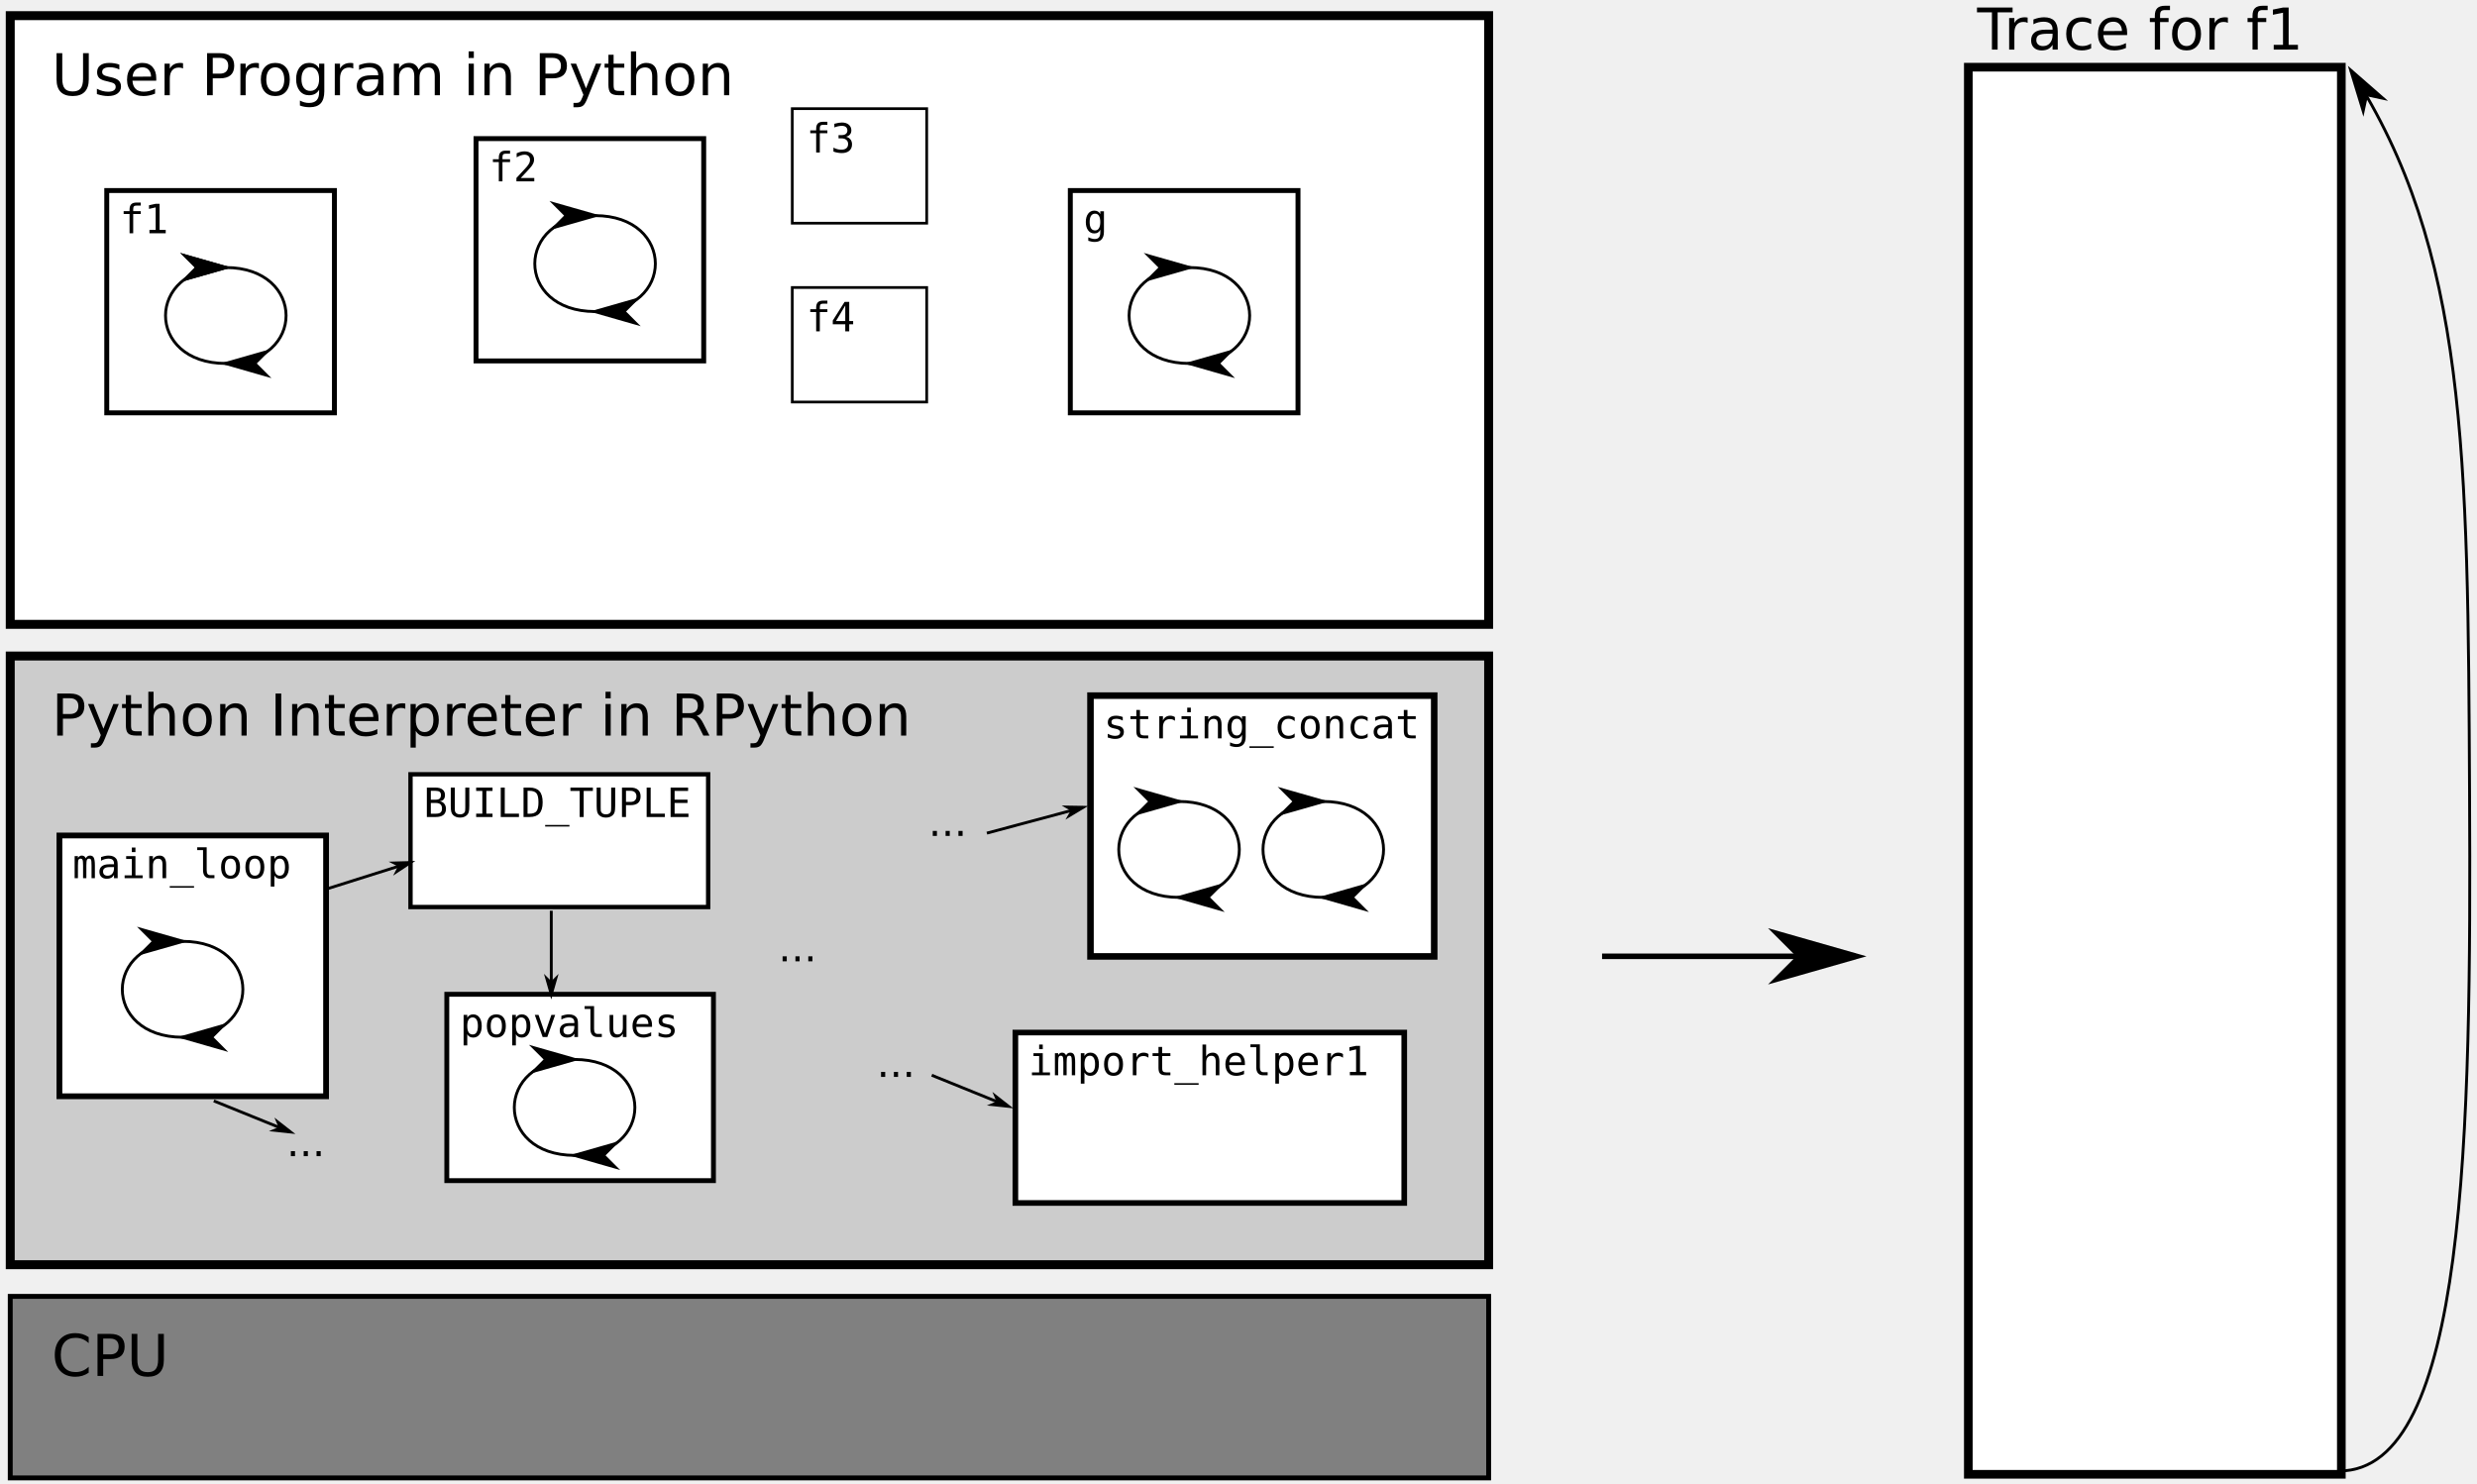
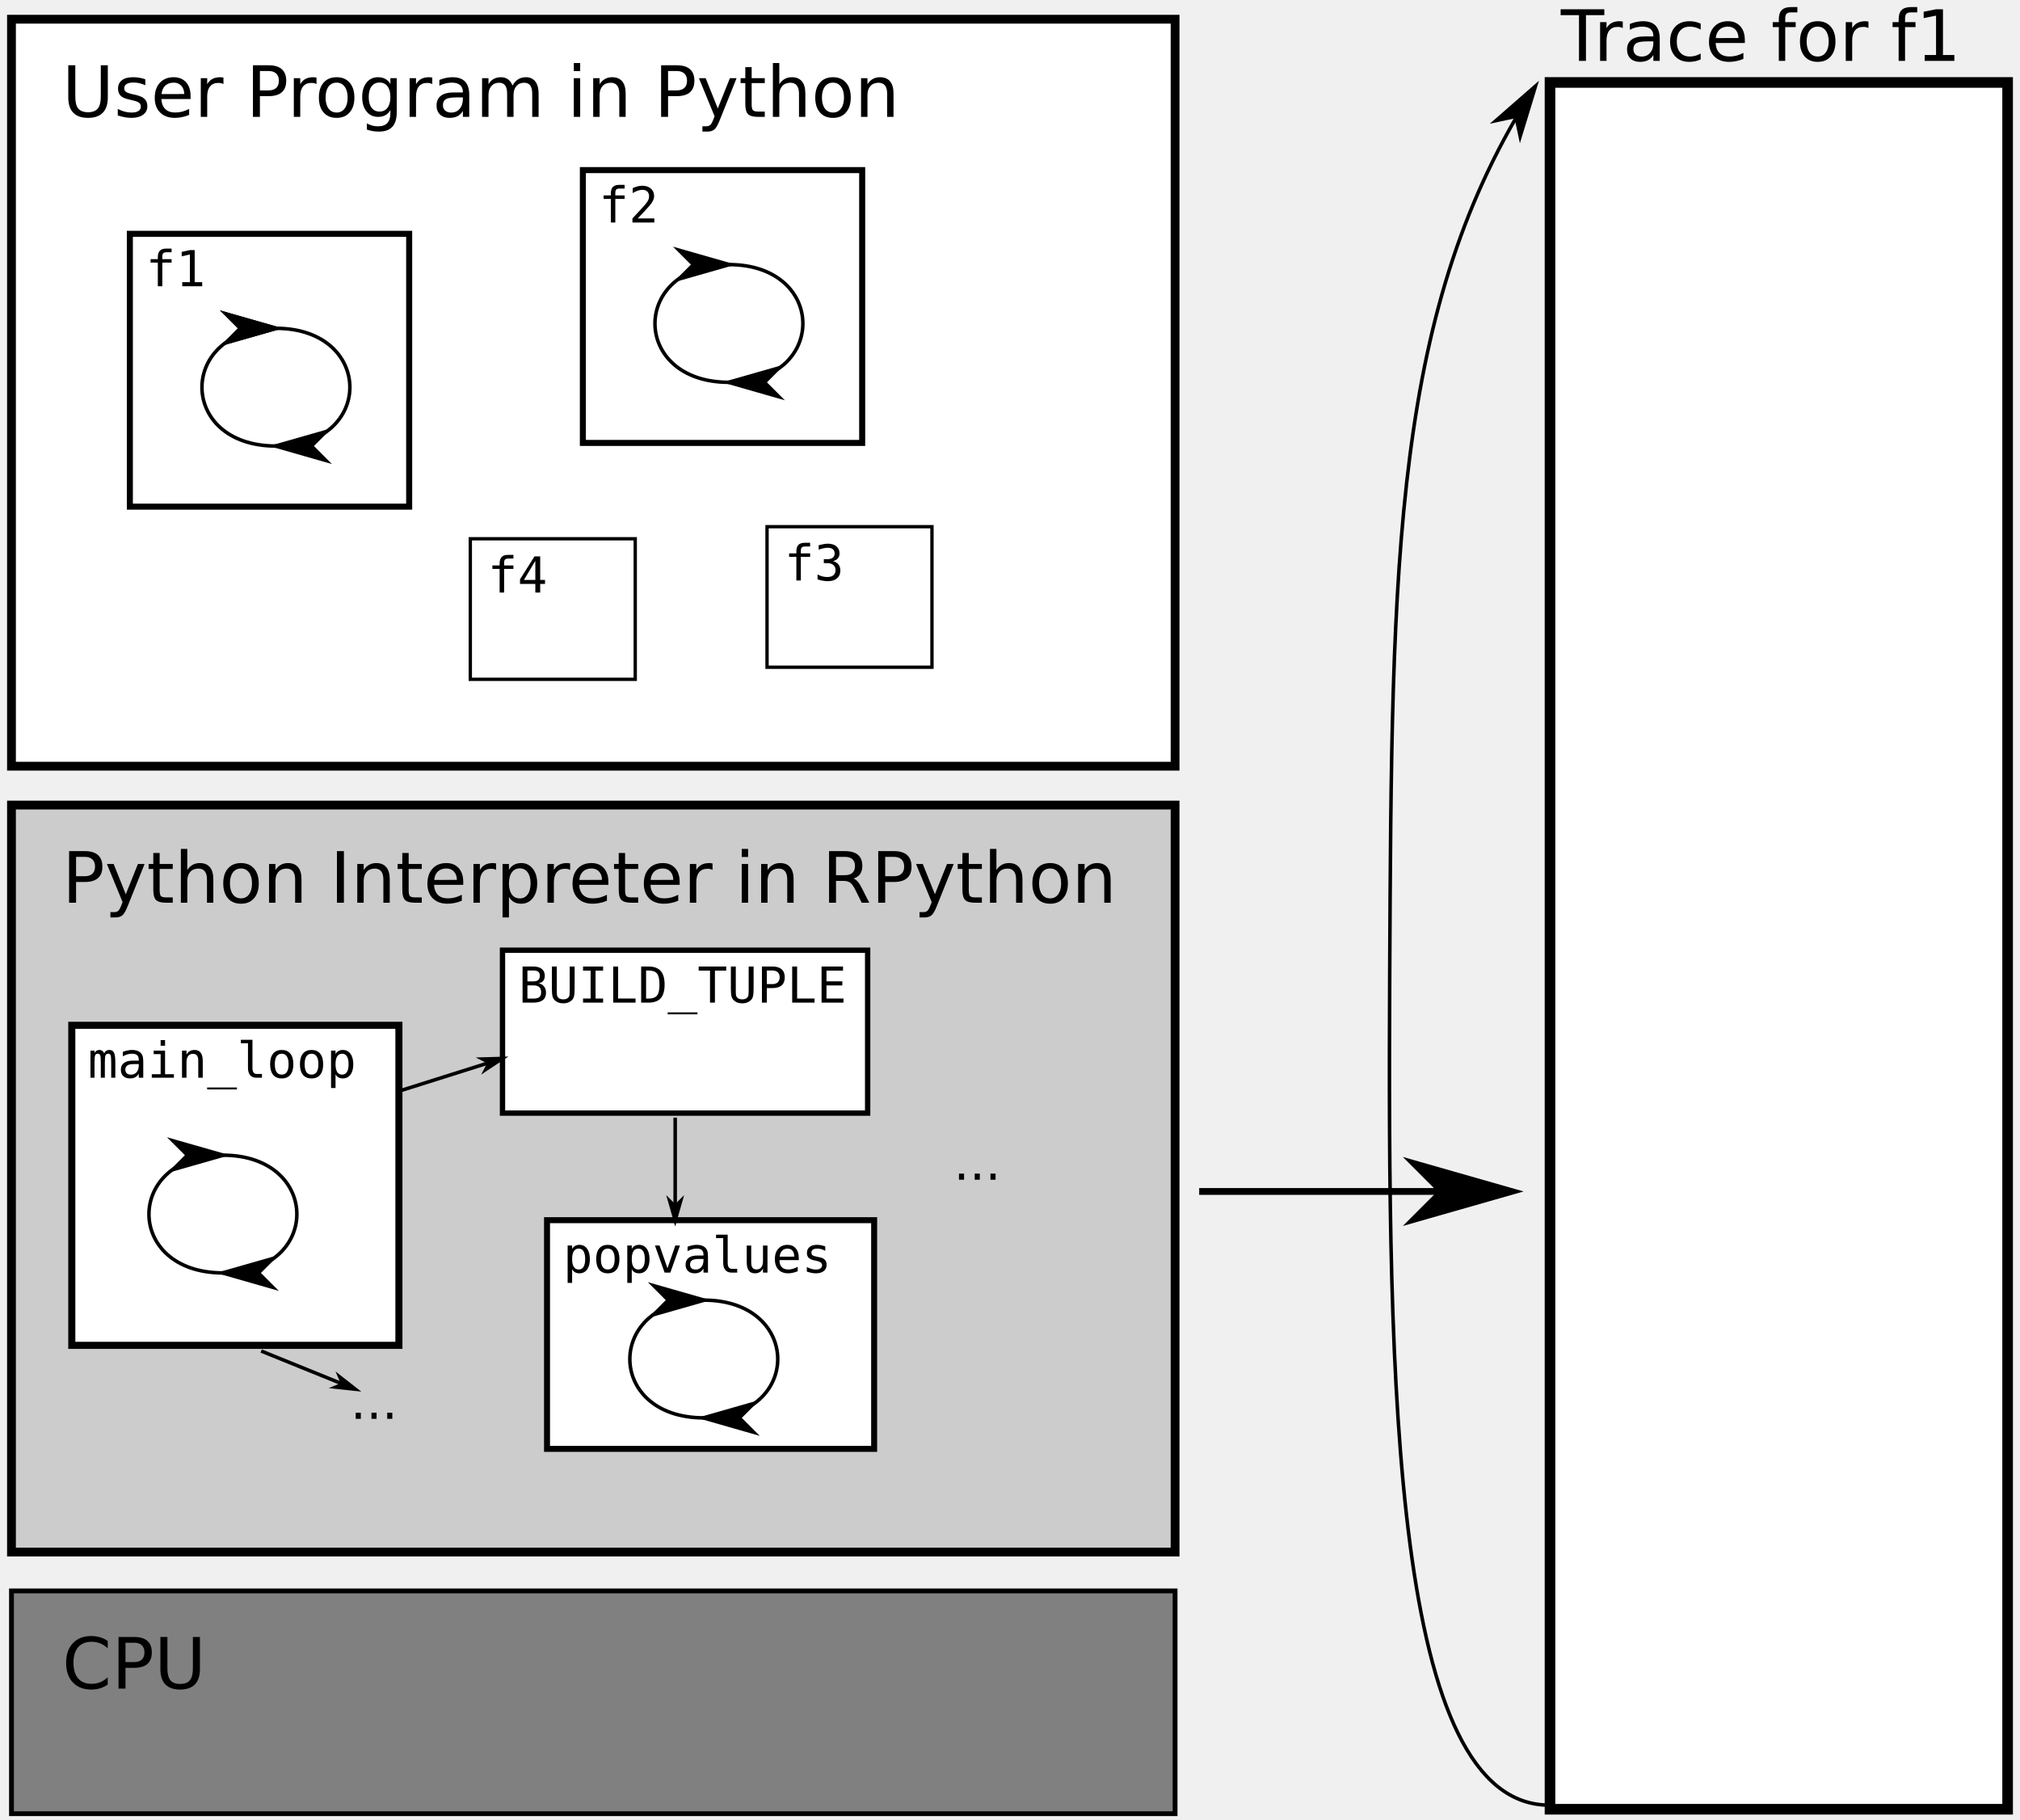
- <svg xmlns="http://www.w3.org/2000/svg" width="858.597" height="514.208" id="svg2" version="1.1">
+ <svg xmlns="http://www.w3.org/2000/svg" width="570.765" height="514.04" id="svg2" version="1.1">
  <defs id="defs4">
    <marker orient="auto" refY="0" refX="0" id="Arrow1Mend" style="overflow:visible">
      <path id="path4622" d="M 0,0 5,-5 -12.5,0 5,5 0,0 z" style="fill-rule:evenodd;stroke:#000000;stroke-width:1pt;marker-start:none" transform="matrix(-0.4,0,0,-0.4,-4,0)" />
    </marker>
    <marker orient="auto" refY="0" refX="0" id="Arrow1Lend" style="overflow:visible">
      <path id="path4167" d="M 0,0 5,-5 -12.5,0 5,5 0,0 z" style="fill-rule:evenodd;stroke:#000000;stroke-width:1pt;marker-start:none" transform="matrix(-0.8,0,0,-0.8,-10,0)" />
    </marker>
    <marker orient="auto" refY="0" refX="0" id="Arrow1Lend-9" style="overflow:visible">
      <path id="path4167-8" d="M 0,0 5,-5 -12.5,0 5,5 0,0 z" style="fill-rule:evenodd;stroke:#000000;stroke-width:1pt;marker-start:none" transform="matrix(-0.8,0,0,-0.8,-10,0)" />
    </marker>
    <marker orient="auto" refY="0" refX="0" id="Arrow1Lend-3" style="overflow:visible">
      <path id="path4167-2" d="M 0,0 5,-5 -12.5,0 5,5 0,0 z" style="fill-rule:evenodd;stroke:#000000;stroke-width:1pt;marker-start:none" transform="matrix(-0.8,0,0,-0.8,-10,0)" />
    </marker>
    <marker orient="auto" refY="0" refX="0" id="Arrow1Lend-96" style="overflow:visible">
      <path id="path4167-1" d="M 0,0 5,-5 -12.5,0 5,5 0,0 z" style="fill-rule:evenodd;stroke:#000000;stroke-width:1pt;marker-start:none" transform="matrix(-0.8,0,0,-0.8,-10,0)" />
    </marker>
    <marker orient="auto" refY="0" refX="0" id="Arrow1Lend-7" style="overflow:visible">
      <path id="path4167-15" d="M 0,0 5,-5 -12.5,0 5,5 0,0 z" style="fill-rule:evenodd;stroke:#000000;stroke-width:1pt;marker-start:none" transform="matrix(-0.8,0,0,-0.8,-10,0)" />
    </marker>
    <marker orient="auto" refY="0" refX="0" id="Arrow1Lend-36" style="overflow:visible">
      <path id="path4167-0" d="M 0,0 5,-5 -12.5,0 5,5 0,0 z" style="fill-rule:evenodd;stroke:#000000;stroke-width:1pt;marker-start:none" transform="matrix(-0.8,0,0,-0.8,-10,0)" />
    </marker>
    <marker orient="auto" refY="0" refX="0" id="Arrow1Lend-2" style="overflow:visible">
      <path id="path4167-6" d="M 0,0 5,-5 -12.5,0 5,5 0,0 z" style="fill-rule:evenodd;stroke:#000000;stroke-width:1pt;marker-start:none" transform="matrix(-0.8,0,0,-0.8,-10,0)" />
    </marker>
    <marker orient="auto" refY="0" refX="0" id="Arrow1Lend-28" style="overflow:visible">
      <path id="path4167-5" d="M 0,0 5,-5 -12.5,0 5,5 0,0 z" style="fill-rule:evenodd;stroke:#000000;stroke-width:1pt;marker-start:none" transform="matrix(-0.8,0,0,-0.8,-10,0)" />
    </marker>
    <marker orient="auto" refY="0" refX="0" id="Arrow1Lend-6" style="overflow:visible">
      <path id="path4167-01" d="M 0,0 5,-5 -12.5,0 5,5 0,0 z" style="fill-rule:evenodd;stroke:#000000;stroke-width:1pt;marker-start:none" transform="matrix(-0.8,0,0,-0.8,-10,0)" />
    </marker>
    <marker orient="auto" refY="0" refX="0" id="Arrow1Lend-77" style="overflow:visible">
      <path id="path4167-4" d="M 0,0 5,-5 -12.5,0 5,5 0,0 z" style="fill-rule:evenodd;stroke:#000000;stroke-width:1pt;marker-start:none" transform="matrix(-0.8,0,0,-0.8,-10,0)" />
    </marker>
    <marker orient="auto" refY="0" refX="0" id="Arrow1Lend-4" style="overflow:visible">
      <path id="path4167-69" d="M 0,0 5,-5 -12.5,0 5,5 0,0 z" style="fill-rule:evenodd;stroke:#000000;stroke-width:1pt;marker-start:none" transform="matrix(-0.8,0,0,-0.8,-10,0)" />
    </marker>
    <marker orient="auto" refY="0" refX="0" id="Arrow1Mend-2" style="overflow:visible">
      <path id="path4622-2" d="M 0,0 5,-5 -12.5,0 5,5 0,0 z" style="fill-rule:evenodd;stroke:#000000;stroke-width:1pt;marker-start:none" transform="matrix(-0.4,0,0,-0.4,-4,0)" />
    </marker>
    <marker orient="auto" refY="0" refX="0" id="Arrow1Mend-3" style="overflow:visible">
      <path id="path4622-5" d="M 0,0 5,-5 -12.5,0 5,5 0,0 z" style="fill-rule:evenodd;stroke:#000000;stroke-width:1pt;marker-start:none" transform="matrix(-0.4,0,0,-0.4,-4,0)" />
    </marker>
    <marker orient="auto" refY="0" refX="0" id="Arrow1Mend-9" style="overflow:visible">
      <path id="path4622-57" d="M 0,0 5,-5 -12.5,0 5,5 0,0 z" style="fill-rule:evenodd;stroke:#000000;stroke-width:1pt;marker-start:none" transform="matrix(-0.4,0,0,-0.4,-4,0)" />
    </marker>
  </defs>
-   <g id="layer1" transform="translate(-9.427738,-314.8898)">
-     <g id="g3032" transform="translate(12.12183,307.0864)">
-       <rect y="457.23" x="0.857" height="62.935" width="512.453" id="rect2985" style="color:#000000;fill:#808080;fill-opacity:1;fill-rule:nonzero;stroke:#000000;stroke-width:1.695;stroke-linecap:butt;stroke-linejoin:miter;stroke-miterlimit:4;stroke-opacity:1;stroke-dasharray:none;stroke-dashoffset:0;marker:none;visibility:visible;display:inline;overflow:visible;enable-background:accumulate" />
-       <text id="text2987" y="484.819" x="15.173" style="font-size:20px;font-style:normal;font-variant:normal;font-weight:normal;font-stretch:normal;text-align:start;line-height:125%;letter-spacing:0px;word-spacing:0px;writing-mode:lr-tb;text-anchor:start;fill:#000000;fill-opacity:1;stroke:none;font-family:DejaVu Sans;-inkscape-font-specification:DejaVu Sans" xml:space="preserve">
-         <tspan y="484.819" x="15.173" id="tspan2989">CPU</tspan>
-       </text>
-     </g>
+   <g id="layer1" transform="translate(-9.736512,-314.8898)">
+     <rect style="color:#000000;fill:#808080;fill-opacity:1;fill-rule:nonzero;stroke:#000000;stroke-width:1.357;stroke-linecap:butt;stroke-linejoin:miter;stroke-miterlimit:4;stroke-opacity:1;stroke-dasharray:none;stroke-dashoffset:0;marker:none;visibility:visible;display:inline;overflow:visible;enable-background:accumulate" id="rect2985" width="328.786" height="62.935" x="12.979" y="764.316" />
+     <text xml:space="preserve" style="font-size:20px;font-style:normal;font-variant:normal;font-weight:normal;font-stretch:normal;text-align:start;line-height:125%;letter-spacing:0px;word-spacing:0px;writing-mode:lr-tb;text-anchor:start;fill:#000000;fill-opacity:1;stroke:none;font-family:DejaVu Sans;-inkscape-font-specification:DejaVu Sans" x="27.294" y="791.905" id="text2987">
+       <tspan id="tspan2989" x="27.294" y="791.905">CPU</tspan>
+     </text>
    <g transform="translate(12.12183,85.08637)" id="g3032-3">
-       <rect y="457.23" x="0.857" height="211.02" width="512.453" id="rect2985-3" style="color:#000000;fill:#cccccc;fill-opacity:1;fill-rule:nonzero;stroke:#000000;stroke-width:3.103;stroke-linecap:butt;stroke-linejoin:miter;stroke-miterlimit:4;stroke-opacity:1;stroke-dasharray:none;stroke-dashoffset:0;marker:none;visibility:visible;display:inline;overflow:visible;enable-background:accumulate" />
+       <rect y="457.23" x="0.857" height="211.02" width="328.786" id="rect2985-3" style="color:#000000;fill:#cccccc;fill-opacity:1;fill-rule:nonzero;stroke:#000000;stroke-width:2.486;stroke-linecap:butt;stroke-linejoin:miter;stroke-miterlimit:4;stroke-opacity:1;stroke-dasharray:none;stroke-dashoffset:0;marker:none;visibility:visible;display:inline;overflow:visible;enable-background:accumulate" />
      <text id="text2987-5" y="484.819" x="15.173" style="font-size:20px;font-style:normal;font-variant:normal;font-weight:normal;font-stretch:normal;text-align:start;line-height:125%;letter-spacing:0px;word-spacing:0px;writing-mode:lr-tb;text-anchor:start;fill:#000000;fill-opacity:1;stroke:none;font-family:DejaVu Sans;-inkscape-font-specification:DejaVu Sans" xml:space="preserve">
        <tspan y="484.819" x="15.173" id="tspan2989-0">Python Interpreter in RPython</tspan>
      </text>
-       <rect y="235.23" x="0.857" height="211.02" width="512.453" id="rect2985-3-6" style="color:#000000;fill:#ffffff;fill-opacity:1;fill-rule:nonzero;stroke:#000000;stroke-width:3.103;stroke-linecap:butt;stroke-linejoin:miter;stroke-miterlimit:4;stroke-opacity:1;stroke-dasharray:none;stroke-dashoffset:0;marker:none;visibility:visible;display:inline;overflow:visible;enable-background:accumulate" />
+       <rect y="235.23" x="0.857" height="211.02" width="328.786" id="rect2985-3-6" style="color:#000000;fill:#ffffff;fill-opacity:1;fill-rule:nonzero;stroke:#000000;stroke-width:2.486;stroke-linecap:butt;stroke-linejoin:miter;stroke-miterlimit:4;stroke-opacity:1;stroke-dasharray:none;stroke-dashoffset:0;marker:none;visibility:visible;display:inline;overflow:visible;enable-background:accumulate" />
      <text id="text2987-5-1" y="262.819" x="15.173" style="font-size:20px;font-style:normal;font-variant:normal;font-weight:normal;font-stretch:normal;text-align:start;line-height:125%;letter-spacing:0px;word-spacing:0px;writing-mode:lr-tb;text-anchor:start;fill:#000000;fill-opacity:1;stroke:none;font-family:DejaVu Sans;-inkscape-font-specification:DejaVu Sans" xml:space="preserve">
        <tspan y="262.819" x="15.173" id="tspan2989-0-0">User Program in Python</tspan>
      </text>
      <g id="g3206-5" transform="translate(-17.71429,-251.4286)">
        <rect y="547.286" x="52.023" height="77.072" width="78.921" id="rect3101-96" style="color:#000000;fill:#ffffff;fill-opacity:1;fill-rule:nonzero;stroke:#000000;stroke-width:1.706;stroke-linecap:butt;stroke-linejoin:miter;stroke-miterlimit:4;stroke-opacity:1;stroke-dasharray:none;stroke-dashoffset:0;marker:none;visibility:visible;display:inline;overflow:visible;enable-background:accumulate" />
        <text xml:space="preserve" style="font-size:14px;font-style:normal;font-variant:normal;font-weight:normal;font-stretch:normal;text-align:start;line-height:125%;letter-spacing:0px;word-spacing:0px;writing-mode:lr-tb;text-anchor:start;fill:#000000;fill-opacity:1;stroke:none;font-family:DejaVu Sans Mono;-inkscape-font-specification:DejaVu Sans Mono" x="56.549" y="562.092" id="text2987-5-6-6">
          <tspan id="tspan2989-0-4-1" x="56.549" y="562.092">f1</tspan>
        </text>
        <path style="fill:none;stroke:#000000;stroke-width:1;stroke-linecap:butt;stroke-linejoin:miter;stroke-miterlimit:4;stroke-opacity:1;stroke-dasharray:none;marker-start:none;marker-mid:url(#Arrow1Lend-4);marker-end:url(#Arrow1Lend-4)" d="m 93.302,573.981 c 27.779,0 27.923,33.266 -0.022,33.253 -27.946,-0.013 -27.757,-33.253 0.022,-33.253 z" id="path3211-7" />
-         <path style="fill:none;stroke:#000000;stroke-width:1;stroke-linecap:butt;stroke-linejoin:miter;stroke-miterlimit:4;stroke-opacity:1;stroke-dasharray:none;marker-start:none;marker-mid:none;marker-end:url(#Arrow1Lend-4)" d="m 825.923,991.182 c 44.194,0 45.7,-117.675 45.114,-235.179 -0.586,-117.504 -0.889,-188.21 -41.126,-250.341" id="path3211-7-4" />
+         <path style="fill:none;stroke:#000000;stroke-width:1;stroke-linecap:butt;stroke-linejoin:miter;stroke-miterlimit:4;stroke-opacity:1;stroke-dasharray:none;marker-start:none;marker-mid:none;marker-end:url(#Arrow1Lend-4)" d="m 453.117,991.182 c -44.194,0 -45.7,-117.675 -45.114,-235.179 0.586,-117.504 0.889,-188.21 41.126,-250.341" id="path3211-7-4" />
      </g>
      <g id="g3206-5-5" transform="translate(110.2857,-269.4286)">
        <rect y="547.286" x="52.023" height="77.072" width="78.921" id="rect3101-96-4" style="color:#000000;fill:#ffffff;fill-opacity:1;fill-rule:nonzero;stroke:#000000;stroke-width:1.706;stroke-linecap:butt;stroke-linejoin:miter;stroke-miterlimit:4;stroke-opacity:1;stroke-dasharray:none;stroke-dashoffset:0;marker:none;visibility:visible;display:inline;overflow:visible;enable-background:accumulate" />
        <path style="fill:none;stroke:#000000;stroke-width:1;stroke-linecap:butt;stroke-linejoin:miter;stroke-miterlimit:4;stroke-opacity:1;stroke-dasharray:none;marker-start:none;marker-mid:url(#Arrow1Lend)" d="m 93.302,573.981 c 27.779,0 27.923,33.266 -0.022,33.253 -27.946,-0.013 -27.757,-33.253 0.022,-33.253 z" id="path3211-7-8" />
        <text xml:space="preserve" style="font-size:14px;font-style:normal;font-variant:normal;font-weight:normal;font-stretch:normal;text-align:start;line-height:125%;letter-spacing:0px;word-spacing:0px;writing-mode:lr-tb;text-anchor:start;fill:#000000;fill-opacity:1;stroke:none;font-family:DejaVu Sans Mono;-inkscape-font-specification:DejaVu Sans Mono" x="56.549" y="562.092" id="text2987-5-6-6-0">
          <tspan id="tspan2989-0-4-1-4" x="56.549" y="562.092">f2</tspan>
        </text>
      </g>
-       <g id="g3206-5-5-6" transform="translate(220.2857,-279.4286)">
+       <g id="g3206-5-5-6" transform="translate(162.707,-168.3118)">
        <rect y="546.903" x="51.64" height="39.704" width="46.603" id="rect3101-96-4-6" style="color:#000000;fill:#ffffff;fill-opacity:1;fill-rule:nonzero;stroke:#000000;stroke-width:0.941;stroke-linecap:butt;stroke-linejoin:miter;stroke-miterlimit:4;stroke-opacity:1;stroke-dasharray:none;stroke-dashoffset:0;marker:none;visibility:visible;display:inline;overflow:visible;enable-background:accumulate" />
        <text xml:space="preserve" style="font-size:14px;font-style:normal;font-variant:normal;font-weight:normal;font-stretch:normal;text-align:start;line-height:125%;letter-spacing:0px;word-spacing:0px;writing-mode:lr-tb;text-anchor:start;fill:#000000;fill-opacity:1;stroke:none;font-family:DejaVu Sans Mono;-inkscape-font-specification:DejaVu Sans Mono" x="56.549" y="562.092" id="text2987-5-6-6-0-3">
          <tspan id="tspan2989-0-4-1-4-7" x="56.549" y="562.092">f3</tspan>
        </text>
      </g>
-       <g id="g3206-5-5-6-6" transform="translate(220.2857,-217.4286)">
+       <g id="g3206-5-5-6-6" transform="translate(78.86435,-164.9007)">
        <rect y="546.903" x="51.64" height="39.704" width="46.603" id="rect3101-96-4-6-6" style="color:#000000;fill:#ffffff;fill-opacity:1;fill-rule:nonzero;stroke:#000000;stroke-width:0.941;stroke-linecap:butt;stroke-linejoin:miter;stroke-miterlimit:4;stroke-opacity:1;stroke-dasharray:none;stroke-dashoffset:0;marker:none;visibility:visible;display:inline;overflow:visible;enable-background:accumulate" />
        <text xml:space="preserve" style="font-size:14px;font-style:normal;font-variant:normal;font-weight:normal;font-stretch:normal;text-align:start;line-height:125%;letter-spacing:0px;word-spacing:0px;writing-mode:lr-tb;text-anchor:start;fill:#000000;fill-opacity:1;stroke:none;font-family:DejaVu Sans Mono;-inkscape-font-specification:DejaVu Sans Mono" x="56.549" y="562.092" id="text2987-5-6-6-0-3-5">
          <tspan id="tspan2989-0-4-1-4-7-9" x="56.549" y="562.092">f4</tspan>
-         </text>
-       </g>
-       <g id="g3206-5-5-9" transform="translate(316.2857,-251.4286)">
-         <rect y="547.286" x="52.023" height="77.072" width="78.921" id="rect3101-96-4-1" style="color:#000000;fill:#ffffff;fill-opacity:1;fill-rule:nonzero;stroke:#000000;stroke-width:1.706;stroke-linecap:butt;stroke-linejoin:miter;stroke-miterlimit:4;stroke-opacity:1;stroke-dasharray:none;stroke-dashoffset:0;marker:none;visibility:visible;display:inline;overflow:visible;enable-background:accumulate" />
-         <path style="fill:none;stroke:#000000;stroke-width:1;stroke-linecap:butt;stroke-linejoin:miter;stroke-miterlimit:4;stroke-opacity:1;stroke-dasharray:none;marker-start:none;marker-mid:url(#Arrow1Lend)" d="m 93.302,573.981 c 27.779,0 27.923,33.266 -0.022,33.253 -27.946,-0.013 -27.757,-33.253 0.022,-33.253 z" id="path3211-7-8-3" />
-         <text xml:space="preserve" style="font-size:14px;font-style:normal;font-variant:normal;font-weight:normal;font-stretch:normal;text-align:start;line-height:125%;letter-spacing:0px;word-spacing:0px;writing-mode:lr-tb;text-anchor:start;fill:#000000;fill-opacity:1;stroke:none;font-family:DejaVu Sans Mono;-inkscape-font-specification:DejaVu Sans Mono" x="56.549" y="562.092" id="text2987-5-6-6-0-1">
-           <tspan id="tspan2989-0-4-1-4-4" x="56.549" y="562.092">g</tspan>
        </text>
      </g>
    </g>
    <g id="g4605" transform="translate(4.1414692e-7,323.2488)">
      <g transform="translate(-22,-266)" id="g3206">
        <rect style="color:#000000;fill:#ffffff;fill-opacity:1;fill-rule:nonzero;stroke:#000000;stroke-width:2;stroke-linecap:butt;stroke-linejoin:miter;stroke-miterlimit:4;stroke-opacity:1;stroke-dasharray:none;stroke-dashoffset:0;marker:none;visibility:visible;display:inline;overflow:visible;enable-background:accumulate" id="rect3101" width="92.429" height="90.409" x="52.023" y="547.286" />
        <text id="text2987-5-6" y="562.092" x="56.549" style="font-size:14px;font-style:normal;font-variant:normal;font-weight:normal;font-stretch:normal;text-align:start;line-height:125%;letter-spacing:0px;word-spacing:0px;writing-mode:lr-tb;text-anchor:start;fill:#000000;fill-opacity:1;stroke:none;font-family:DejaVu Sans Mono;-inkscape-font-specification:DejaVu Sans Mono" xml:space="preserve">
          <tspan y="562.092" x="56.549" id="tspan2989-0-4">main_loop</tspan>
        </text>
      </g>
      <path id="path3211" d="m 72.731,317.981 c 27.779,0 27.923,33.266 -0.022,33.253 -27.946,-0.013 -27.757,-33.253 0.022,-33.253 z" style="fill:none;stroke:#000000;stroke-width:1;stroke-linecap:butt;stroke-linejoin:miter;stroke-miterlimit:4;stroke-opacity:1;stroke-dasharray:none;marker-start:none;marker-mid:url(#Arrow1Lend)" />
-     </g>
-     <g transform="translate(357.3959,274.7615)" id="g4605-6">
-       <g transform="translate(-22,-266)" id="g3206-8">
-         <rect style="color:#000000;fill:#ffffff;fill-opacity:1;fill-rule:nonzero;stroke:#000000;stroke-width:2.271;stroke-linecap:butt;stroke-linejoin:miter;stroke-miterlimit:4;stroke-opacity:1;stroke-dasharray:none;stroke-dashoffset:0;marker:none;visibility:visible;display:inline;overflow:visible;enable-background:accumulate" id="rect3101-6" width="119.143" height="90.409" x="52.023" y="547.286" />
-         <text id="text2987-5-6-9" y="562.092" x="56.549" style="font-size:14px;font-style:normal;font-variant:normal;font-weight:normal;font-stretch:normal;text-align:start;line-height:125%;letter-spacing:0px;word-spacing:0px;writing-mode:lr-tb;text-anchor:start;fill:#000000;fill-opacity:1;stroke:none;font-family:DejaVu Sans Mono;-inkscape-font-specification:DejaVu Sans Mono" xml:space="preserve">
-           <tspan y="562.092" x="56.549" id="tspan2989-0-4-7">string_concat</tspan>
-         </text>
-       </g>
-       <path id="path3211-2" d="m 60.731,317.981 c 27.779,0 27.923,33.266 -0.022,33.253 -27.946,-0.013 -27.757,-33.253 0.022,-33.253 z" style="fill:none;stroke:#000000;stroke-width:1;stroke-linecap:butt;stroke-linejoin:miter;stroke-miterlimit:4;stroke-opacity:1;stroke-dasharray:none;marker-start:none;marker-mid:url(#Arrow1Lend)" />
-       <path id="path3211-2-4" d="m 110.731,317.981 c 27.779,0 27.923,33.266 -0.022,33.253 -27.946,-0.013 -27.757,-33.253 0.022,-33.253 z" style="fill:none;stroke:#000000;stroke-width:1;stroke-linecap:butt;stroke-linejoin:miter;stroke-miterlimit:4;stroke-opacity:1;stroke-dasharray:none;marker-start:none;marker-mid:url(#Arrow1Lend)" />
    </g>
    <g transform="translate(145.698,302.0356)" id="g4605-0">
      <rect y="281.286" x="6.023" height="46.019" width="103.176" id="rect3101-9" style="color:#000000;fill:#ffffff;fill-opacity:1;fill-rule:nonzero;stroke:#000000;stroke-width:1.508;stroke-linecap:butt;stroke-linejoin:miter;stroke-miterlimit:4;stroke-opacity:1;stroke-dasharray:none;stroke-dashoffset:0;marker:none;visibility:visible;display:inline;overflow:visible;enable-background:accumulate" />
      <text xml:space="preserve" style="font-size:14px;font-style:normal;font-variant:normal;font-weight:normal;font-stretch:normal;text-align:start;line-height:125%;letter-spacing:0px;word-spacing:0px;writing-mode:lr-tb;text-anchor:start;fill:#000000;fill-opacity:1;stroke:none;font-family:DejaVu Sans Mono;-inkscape-font-specification:DejaVu Sans Mono" x="10.549" y="296.092" id="text2987-5-6-92">
        <tspan id="tspan2989-0-4-3" x="10.549" y="296.092">BUILD_TUPLE</tspan>
      </text>
    </g>
    <flowRoot xml:space="preserve" id="flowRoot5062" style="font-size:40px;font-style:normal;font-weight:normal;line-height:125%;letter-spacing:0px;word-spacing:0px;fill:#000000;fill-opacity:1;stroke:none;font-family:Bitstream Vera Sans">
      <flowRegion id="flowRegion5064">
        <rect id="rect5066" width="839.437" height="705.086" x="-127.279" y="-361.012" />
      </flowRegion>
      <flowPara id="flowPara5068" />
    </flowRoot>
    <g transform="translate(112.2792,112.3021)" id="g3206-86-2">
      <rect style="color:#000000;fill:#ffffff;fill-opacity:1;fill-rule:nonzero;stroke:#000000;stroke-width:1.691;stroke-linecap:butt;stroke-linejoin:miter;stroke-miterlimit:4;stroke-opacity:1;stroke-dasharray:none;stroke-dashoffset:0;marker:none;visibility:visible;display:inline;overflow:visible;enable-background:accumulate" id="rect3101-9-6" width="92.429" height="64.604" x="52.023" y="547.286" />
      <text id="text2987-5-6-92-4" y="562.092" x="56.549" style="font-size:14px;font-style:normal;font-variant:normal;font-weight:normal;font-stretch:normal;text-align:start;line-height:125%;letter-spacing:0px;word-spacing:0px;writing-mode:lr-tb;text-anchor:start;fill:#000000;fill-opacity:1;stroke:none;font-family:DejaVu Sans Mono;-inkscape-font-specification:DejaVu Sans Mono" xml:space="preserve">
        <tspan y="562.092" x="56.549" id="tspan2989-0-4-3-7">popvalues</tspan>
      </text>
      <path id="path3211-0" d="m 96.329,569.877 c 27.779,0 27.923,33.266 -0.022,33.253 -27.946,-0.013 -27.757,-33.253 0.022,-33.253 z" style="fill:none;stroke:#000000;stroke-width:1;stroke-linecap:butt;stroke-linejoin:miter;stroke-miterlimit:4;stroke-opacity:1;stroke-dasharray:none;marker-start:none;marker-mid:url(#Arrow1Lend)" />
    </g>
-     <g transform="translate(355.3592,391.5687)" id="g4605-0-4">
-       <rect y="281.286" x="6.023" height="59.083" width="134.796" id="rect3101-9-2" style="color:#000000;fill:#ffffff;fill-opacity:1;fill-rule:nonzero;stroke:#000000;stroke-width:1.953;stroke-linecap:butt;stroke-linejoin:miter;stroke-miterlimit:4;stroke-opacity:1;stroke-dasharray:none;stroke-dashoffset:0;marker:none;visibility:visible;display:inline;overflow:visible;enable-background:accumulate" />
-       <text xml:space="preserve" style="font-size:14px;font-style:normal;font-variant:normal;font-weight:normal;font-stretch:normal;text-align:start;line-height:125%;letter-spacing:0px;word-spacing:0px;writing-mode:lr-tb;text-anchor:start;fill:#000000;fill-opacity:1;stroke:none;font-family:DejaVu Sans Mono;-inkscape-font-specification:DejaVu Sans Mono" x="10.549" y="296.092" id="text2987-5-6-92-9">
-         <tspan id="tspan2989-0-4-3-6" x="10.549" y="296.092">import_helper1</tspan>
-       </text>
-     </g>
    <path style="fill:none;stroke:#000000;stroke-width:1px;stroke-linecap:butt;stroke-linejoin:miter;stroke-opacity:1;marker-start:none;marker-end:url(#Arrow1Mend)" d="m 122.734,314.78 28.789,-9.091" id="path3178" transform="translate(0,308.2677)" />
    <path style="fill:none;stroke:#000000;stroke-width:1px;stroke-linecap:butt;stroke-linejoin:miter;stroke-opacity:1;marker-start:none;marker-end:url(#Arrow1Mend)" d="m 200.515,322.356 0,28.789" id="path3180" transform="translate(0,308.2677)" />
-     <rect style="color:#000000;fill:#ffffff;fill-opacity:1;fill-rule:nonzero;stroke:#000000;stroke-width:3;stroke-linecap:butt;stroke-linejoin:miter;stroke-miterlimit:4;stroke-opacity:1;stroke-dasharray:none;stroke-dashoffset:0;marker:none;visibility:visible;display:inline;overflow:visible;enable-background:accumulate" id="rect3078" width="129.3" height="487.814" x="691.702" y="338.184" />
-     <text id="text2987-5-1-7" y="332.085" x="694.765" style="font-size:20px;font-style:normal;font-variant:normal;font-weight:normal;font-stretch:normal;text-align:start;line-height:125%;letter-spacing:0px;word-spacing:0px;writing-mode:lr-tb;text-anchor:start;fill:#000000;fill-opacity:1;stroke:none;font-family:DejaVu Sans;-inkscape-font-specification:DejaVu Sans" xml:space="preserve">
-       <tspan y="332.085" x="694.765" id="tspan2989-0-0-2">Trace for f1</tspan>
+     <rect style="color:#000000;fill:#ffffff;fill-opacity:1;fill-rule:nonzero;stroke:#000000;stroke-width:3;stroke-linecap:butt;stroke-linejoin:miter;stroke-miterlimit:4;stroke-opacity:1;stroke-dasharray:none;stroke-dashoffset:0;marker:none;visibility:visible;display:inline;overflow:visible;enable-background:accumulate" id="rect3078" width="129.3" height="487.814" x="447.702" y="338.184" />
+     <text id="text2987-5-1-7" y="332.085" x="450.765" style="font-size:20px;font-style:normal;font-variant:normal;font-weight:normal;font-stretch:normal;text-align:start;line-height:125%;letter-spacing:0px;word-spacing:0px;writing-mode:lr-tb;text-anchor:start;fill:#000000;fill-opacity:1;stroke:none;font-family:DejaVu Sans;-inkscape-font-specification:DejaVu Sans" xml:space="preserve">
+       <tspan y="332.085" x="450.765" id="tspan2989-0-0-2">Trace for f1</tspan>
    </text>
-     <path style="fill:none;stroke:#000000;stroke-width:1px;stroke-linecap:butt;stroke-linejoin:miter;stroke-opacity:1;marker-start:none;marker-end:url(#Arrow1Mend)" d="m 351.504,603.719 33.254,-8.913" id="path3178-1" />
-     <path style="fill:none;stroke:#000000;stroke-width:1px;stroke-linecap:butt;stroke-linejoin:miter;stroke-opacity:1;marker-start:none;marker-end:url(#Arrow1Mend)" d="m 332.396,687.648 26.468,10.73" id="path3178-6" />
    <text xml:space="preserve" style="font-size:40px;font-style:normal;font-weight:normal;line-height:125%;letter-spacing:0px;word-spacing:0px;fill:#000000;fill-opacity:1;stroke:none;font-family:Bitstream Vera Sans" x="316.964" y="312.487" id="text4614" transform="translate(0,308.2677)">
      <tspan id="tspan4616" x="316.964" y="312.487" />
    </text>
    <text xml:space="preserve" style="font-size:40px;font-style:normal;font-weight:normal;line-height:125%;letter-spacing:0px;word-spacing:0px;fill:#000000;fill-opacity:1;stroke:none;font-family:Bitstream Vera Sans" x="305.893" y="315.166" id="text4618" transform="translate(0,308.2677)">
      <tspan id="tspan4620" x="305.893" y="315.166" />
    </text>
    <text xml:space="preserve" style="font-size:40px;font-style:normal;font-variant:normal;font-weight:normal;font-stretch:normal;line-height:125%;letter-spacing:0px;word-spacing:0px;fill:#000000;fill-opacity:1;stroke:none;font-family:DejaVu Sans;-inkscape-font-specification:DejaVu Sans" x="311.786" y="318.38" id="text4622" transform="translate(0,308.2677)">
      <tspan id="tspan4624" x="311.786" y="318.38" />
    </text>
-     <text xml:space="preserve" style="font-size:40px;font-style:normal;font-variant:normal;font-weight:normal;font-stretch:normal;line-height:125%;letter-spacing:0px;word-spacing:0px;fill:#000000;fill-opacity:1;stroke:none;font-family:DejaVu Sans;-inkscape-font-specification:DejaVu Sans" x="331.25" y="604.684" id="text4626">
-       <tspan id="tspan4628" x="331.25" y="604.684" style="font-size:14px">...</tspan>
-     </text>
-     <text xml:space="preserve" style="font-size:40px;font-style:normal;font-variant:normal;font-weight:normal;font-stretch:normal;line-height:125%;letter-spacing:0px;word-spacing:0px;fill:#000000;fill-opacity:1;stroke:none;font-family:DejaVu Sans;-inkscape-font-specification:DejaVu Sans" x="313.325" y="688.23" id="text4626-3">
-       <tspan id="tspan4628-6" x="313.325" y="688.23" style="font-size:14px">...</tspan>
-     </text>
    <path style="fill:none;stroke:#000000;stroke-width:1px;stroke-linecap:butt;stroke-linejoin:miter;stroke-opacity:1;marker-start:none;marker-end:url(#Arrow1Mend)" d="m 83.536,696.547 26.468,10.73" id="path3178-6-4" />
    <text xml:space="preserve" style="font-size:40px;font-style:normal;font-variant:normal;font-weight:normal;font-stretch:normal;line-height:125%;letter-spacing:0px;word-spacing:0px;fill:#000000;fill-opacity:1;stroke:none;font-family:DejaVu Sans;-inkscape-font-specification:DejaVu Sans" x="108.75" y="715.701" id="text4626-3-6">
      <tspan id="tspan4628-6-4" x="108.75" y="715.701" style="font-size:14px">...</tspan>
    </text>
-     <path style="fill:none;stroke:#000000;stroke-width:1.921px;stroke-linecap:butt;stroke-linejoin:miter;stroke-opacity:1;marker-end:url(#Arrow1Lend-4)" d="m 564.748,646.423 87.945,0" id="path4681" />
+     <path style="fill:none;stroke:#000000;stroke-width:1.921px;stroke-linecap:butt;stroke-linejoin:miter;stroke-opacity:1;marker-end:url(#Arrow1Lend-4)" d="m 348.575,651.474 87.945,0" id="path4681" />
    <flowRoot xml:space="preserve" id="flowRoot4893" style="font-size:40px;font-style:normal;font-variant:normal;font-weight:normal;font-stretch:normal;line-height:125%;letter-spacing:0px;word-spacing:0px;fill:#000000;fill-opacity:1;stroke:none;font-family:DejaVu Sans Mono;-inkscape-font-specification:DejaVu Sans Mono" transform="translate(0,308.2677)">
      <flowRegion id="flowRegion4895">
        <rect id="rect4897" width="112.857" height="475.714" x="697.143" y="36.237" style="font-style:normal;font-variant:normal;font-weight:normal;font-stretch:normal;font-family:DejaVu Sans Mono;-inkscape-font-specification:DejaVu Sans Mono" />
      </flowRegion>
      <flowPara id="flowPara4899" />
    </flowRoot>
    <flowRoot xml:space="preserve" id="flowRoot4901" style="font-size:14px;font-style:normal;font-variant:normal;font-weight:normal;font-stretch:normal;line-height:125%;letter-spacing:0px;word-spacing:0px;fill:#000000;fill-opacity:1;stroke:none;font-family:DejaVu Sans;-inkscape-font-specification:DejaVu Sans" transform="translate(0,308.2677)">
      <flowRegion id="flowRegion4903">
        <rect id="rect4905" width="117.143" height="477.143" x="695.714" y="36.237" style="font-size:14px" />
      </flowRegion>
      <flowPara id="flowPara4907" />
    </flowRoot>
-     <flowRoot xml:space="preserve" id="flowRoot4909" style="font-size:14px;font-style:normal;font-variant:normal;font-weight:normal;font-stretch:normal;line-height:125%;letter-spacing:0px;word-spacing:0px;fill:#000000;fill-opacity:1;stroke:none;font-family:DejaVu Sans;-inkscape-font-specification:DejaVu Sans" transform="translate(0,308.2677)">
+     <flowRoot xml:space="preserve" id="flowRoot4909" style="font-size:14px;font-style:normal;font-variant:normal;font-weight:normal;font-stretch:normal;line-height:125%;letter-spacing:0px;word-spacing:0px;fill:#000000;fill-opacity:1;stroke:none;font-family:DejaVu Sans;-inkscape-font-specification:DejaVu Sans" transform="translate(-244,308.2677)">
      <flowRegion id="flowRegion4911">
        <rect id="rect4913" width="123.572" height="474.286" x="696.429" y="33.38" style="font-size:14px" ry="0" />
      </flowRegion>
      <flowPara id="flowPara4919" style="font-style:normal;font-variant:normal;font-weight:normal;font-stretch:normal;font-family:DejaVu Sans Mono;-inkscape-font-specification:DejaVu Sans Mono">ops from main_loop</flowPara>
      <flowPara style="font-style:normal;font-variant:normal;font-weight:normal;font-stretch:normal;font-family:DejaVu Sans Mono;-inkscape-font-specification:DejaVu Sans Mono" id="flowPara4921" />
      <flowPara style="font-style:normal;font-variant:normal;font-weight:normal;font-stretch:normal;font-family:DejaVu Sans Mono;-inkscape-font-specification:DejaVu Sans Mono" id="flowPara4923">...</flowPara>
      <flowPara style="font-style:normal;font-variant:normal;font-weight:normal;font-stretch:normal;font-family:DejaVu Sans Mono;-inkscape-font-specification:DejaVu Sans Mono" id="flowPara4925" />
      <flowPara style="font-style:normal;font-variant:normal;font-weight:normal;font-stretch:normal;font-family:DejaVu Sans Mono;-inkscape-font-specification:DejaVu Sans Mono" id="flowPara4927">more ops from</flowPara>
      <flowPara style="font-style:normal;font-variant:normal;font-weight:normal;font-stretch:normal;font-family:DejaVu Sans Mono;-inkscape-font-specification:DejaVu Sans Mono" id="flowPara6940">main_loop</flowPara>
      <flowPara style="font-style:normal;font-variant:normal;font-weight:normal;font-stretch:normal;font-family:DejaVu Sans Mono;-inkscape-font-specification:DejaVu Sans Mono" id="flowPara4933" />
      <flowPara style="font-style:normal;font-variant:normal;font-weight:normal;font-stretch:normal;font-family:DejaVu Sans Mono;-inkscape-font-specification:DejaVu Sans Mono" id="flowPara4935">...</flowPara>
      <flowPara style="font-style:normal;font-variant:normal;font-weight:normal;font-stretch:normal;font-family:DejaVu Sans Mono;-inkscape-font-specification:DejaVu Sans Mono" id="flowPara4937" />
      <flowPara style="font-style:normal;font-variant:normal;font-weight:normal;font-stretch:normal;font-family:DejaVu Sans Mono;-inkscape-font-specification:DejaVu Sans Mono" id="flowPara4939">ops from</flowPara>
      <flowPara style="font-style:normal;font-variant:normal;font-weight:normal;font-stretch:normal;font-family:DejaVu Sans Mono;-inkscape-font-specification:DejaVu Sans Mono" id="flowPara4941">BUILD_TUPLE</flowPara>
      <flowPara style="font-style:normal;font-variant:normal;font-weight:normal;font-stretch:normal;font-family:DejaVu Sans Mono;-inkscape-font-specification:DejaVu Sans Mono" id="flowPara4949">ops from</flowPara>
      <flowPara style="font-style:normal;font-variant:normal;font-weight:normal;font-stretch:normal;font-family:DejaVu Sans Mono;-inkscape-font-specification:DejaVu Sans Mono" id="flowPara4957">popvalues</flowPara>
      <flowPara style="font-style:normal;font-variant:normal;font-weight:normal;font-stretch:normal;font-family:DejaVu Sans Mono;-inkscape-font-specification:DejaVu Sans Mono" id="flowPara4961" />
      <flowPara style="font-style:normal;font-variant:normal;font-weight:normal;font-stretch:normal;font-family:DejaVu Sans Mono;-inkscape-font-specification:DejaVu Sans Mono" id="flowPara4971">residual call </flowPara>
      <flowPara style="font-style:normal;font-variant:normal;font-weight:normal;font-stretch:normal;font-family:DejaVu Sans Mono;-inkscape-font-specification:DejaVu Sans Mono" id="flowPara6962" />
      <flowPara style="font-style:normal;font-variant:normal;font-weight:normal;font-stretch:normal;font-family:DejaVu Sans Mono;-inkscape-font-specification:DejaVu Sans Mono" id="flowPara6968">...</flowPara>
      <flowPara style="font-style:normal;font-variant:normal;font-weight:normal;font-stretch:normal;font-family:DejaVu Sans Mono;-inkscape-font-specification:DejaVu Sans Mono" id="flowPara6964" />
      <flowPara style="font-style:normal;font-variant:normal;font-weight:normal;font-stretch:normal;font-family:DejaVu Sans Mono;-inkscape-font-specification:DejaVu Sans Mono" id="flowPara6966" />
      <flowPara style="font-style:normal;font-variant:normal;font-weight:normal;font-stretch:normal;font-family:DejaVu Sans Mono;-inkscape-font-specification:DejaVu Sans Mono" id="flowPara6958">even more ops</flowPara>
      <flowPara style="font-style:normal;font-variant:normal;font-weight:normal;font-stretch:normal;font-family:DejaVu Sans Mono;-inkscape-font-specification:DejaVu Sans Mono" id="flowPara4973">from</flowPara>
      <flowPara style="font-style:normal;font-variant:normal;font-weight:normal;font-stretch:normal;font-family:DejaVu Sans Mono;-inkscape-font-specification:DejaVu Sans Mono" id="flowPara4975">main_loop</flowPara>
      <flowPara style="font-style:normal;font-variant:normal;font-weight:normal;font-stretch:normal;font-family:DejaVu Sans Mono;-inkscape-font-specification:DejaVu Sans Mono" id="flowPara4977" />
      <flowPara style="font-style:normal;font-variant:normal;font-weight:normal;font-stretch:normal;font-family:DejaVu Sans Mono;-inkscape-font-specification:DejaVu Sans Mono" id="flowPara4979">...</flowPara>
      <flowPara style="font-style:normal;font-variant:normal;font-weight:normal;font-stretch:normal;font-family:DejaVu Sans Mono;-inkscape-font-specification:DejaVu Sans Mono" id="flowPara4985" />
      <flowPara style="font-style:normal;font-variant:normal;font-weight:normal;font-stretch:normal;font-family:DejaVu Sans Mono;-inkscape-font-specification:DejaVu Sans Mono" id="flowPara4987">jump to start</flowPara>
    </flowRoot>
    <text xml:space="preserve" style="font-size:40px;font-style:normal;font-variant:normal;font-weight:normal;font-stretch:normal;line-height:125%;letter-spacing:0px;word-spacing:0px;fill:#000000;fill-opacity:1;stroke:none;font-family:DejaVu Sans;-inkscape-font-specification:DejaVu Sans" x="279.198" y="648.159" id="text4626-3-0">
      <tspan id="tspan4628-6-5" x="279.198" y="648.159" style="font-size:14px">...</tspan>
    </text>
  </g>
</svg>
